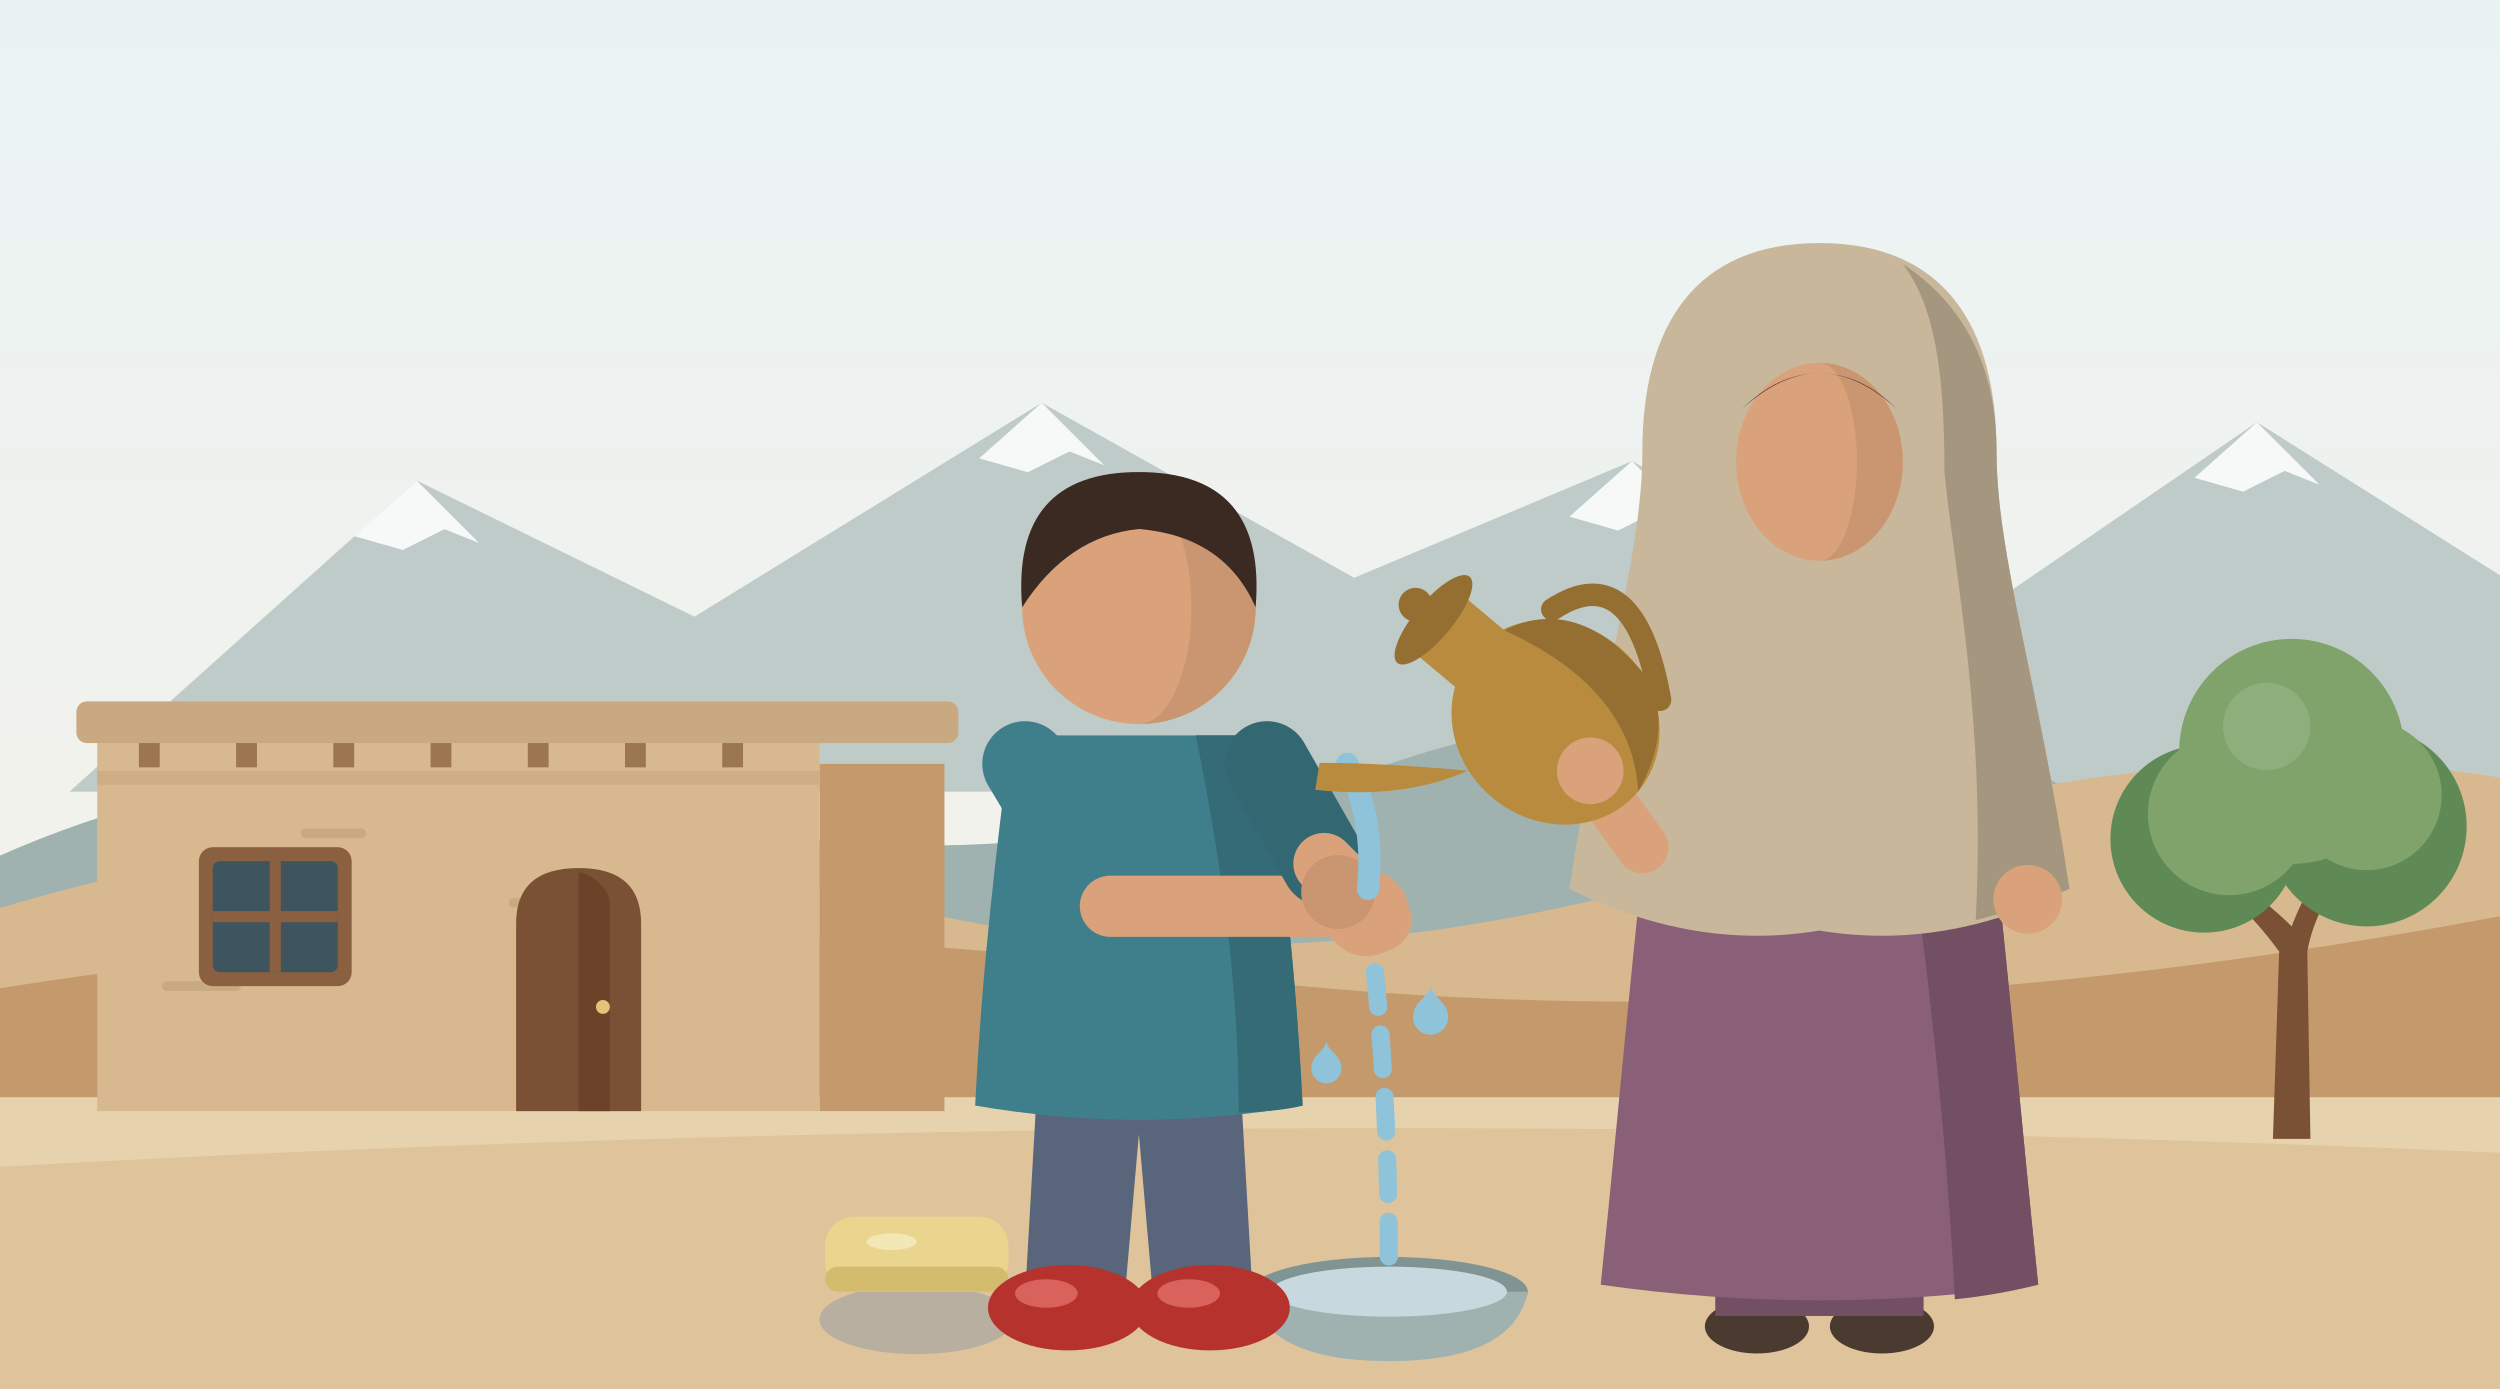
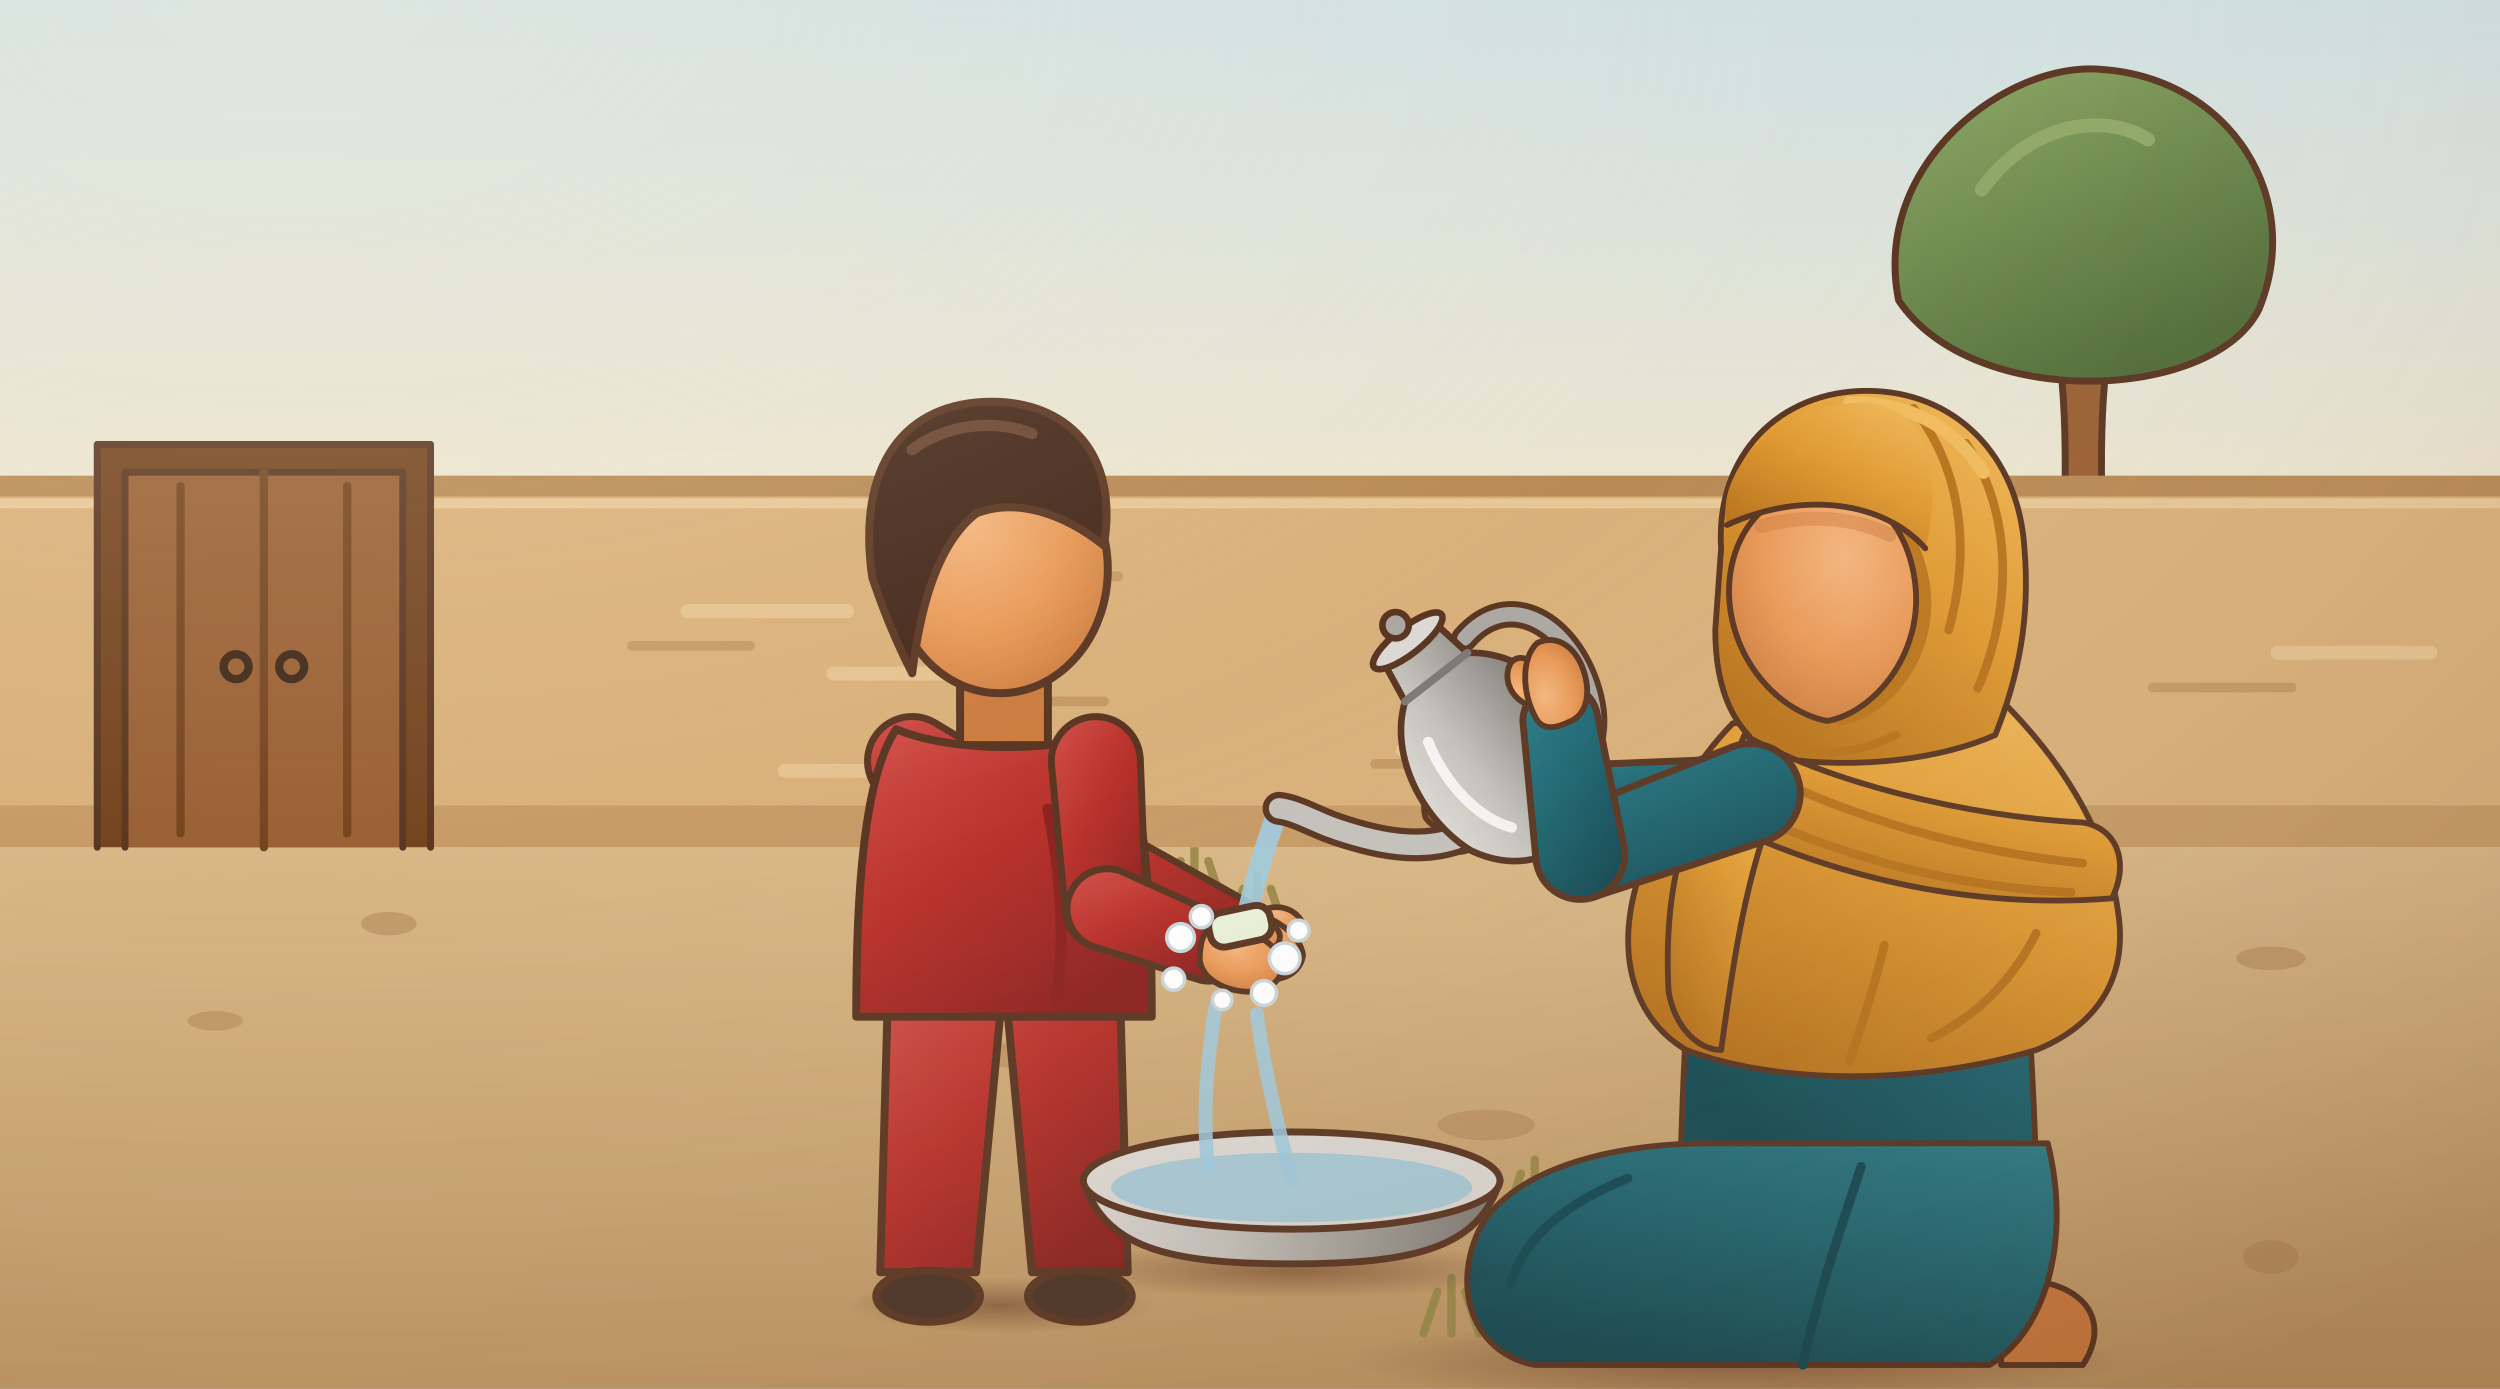
<svg xmlns="http://www.w3.org/2000/svg" viewBox="0 0 360 200">
  <defs>
+     <radialGradient id="lt" cx=".12" cy="0" r="1.25">
+       <stop offset="0" stop-color="#FFF4DC" stop-opacity=".30" />
+       <stop offset=".5" stop-color="#FFF4DC" stop-opacity="0" />
+       <stop offset="1" stop-color="#4A1E08" stop-opacity=".18" />
+     </radialGradient>
+     <radialGradient id="sh">
+       <stop offset="0" stop-color="#3A0E06" stop-opacity=".38" />
+       <stop offset="1" stop-color="#3A0E06" stop-opacity="0" />
+     </radialGradient>
    <linearGradient id="sky" x1="0" y1="0" x2="0" y2="1">
-       <stop offset="0" stop-color="#EAF3F4" />
-       <stop offset="1" stop-color="#F7F1E6" />
+       <stop offset="0" stop-color="#CFE0E3" />
+       <stop offset=".7" stop-color="#F3E6CB" />
+       <stop offset="1" stop-color="#F6E1BC" />
+     </linearGradient>
+     <linearGradient id="gd" x1="0" y1="0" x2="0" y2="1">
+       <stop offset="0" stop-color="#D9B786" />
+       <stop offset="1" stop-color="#BE9663" />
+     </linearGradient>
+     <linearGradient id="lf" x1="0" y1="0" x2=".6" y2="1">
+       <stop offset="0" stop-color="#8FA867" />
+       <stop offset=".5" stop-color="#6E8B4E" />
+       <stop offset="1" stop-color="#4F6B38" />
+     </linearGradient>
+     <radialGradient id="sk" cx=".36" cy=".3" r=".8">
+       <stop offset="0" stop-color="#F4B680" />
+       <stop offset=".55" stop-color="#E99A58" />
+       <stop offset="1" stop-color="#CC7C40" />
+     </radialGradient>
+     <linearGradient id="sc" x1="0" y1="0" x2="0.7" y2="1">
+       <stop offset="0" stop-color="#F2BC5E" />
+       <stop offset=".5" stop-color="#E09A31" />
+       <stop offset="1" stop-color="#B9741D" />
+     </linearGradient>
+     <linearGradient id="te" x1="0" y1="0" x2="0.7" y2="1">
+       <stop offset="0" stop-color="#2B7F8B" />
+       <stop offset=".5" stop-color="#1D6672" />
+       <stop offset="1" stop-color="#124A55" />
+     </linearGradient>
+     <linearGradient id="kr" x1="0" y1="0" x2="0.7" y2="1">
+       <stop offset="0" stop-color="#D2514A" />
+       <stop offset=".5" stop-color="#B8302A" />
+       <stop offset="1" stop-color="#8C2220" />
+     </linearGradient>
+     <linearGradient id="al" x1="0" y1="0" x2="1" y2="0">
+       <stop offset="0" stop-color="#DCD9D4" />
+       <stop offset=".35" stop-color="#C4C1BC" />
+       <stop offset="1" stop-color="#7C7873" />
    </linearGradient>
  </defs>
-   <rect width="360" height="200" fill="url(#sky)" />
-   <path d="M-10 114L10 114L60 69.2L100 88.8L150 58L195 83.2L235 66.4L280 91.6L325 60.8L365 86L400 74.8L380 114Z" fill="#BFCBC9" />
-   <path d="M60 69.2L69 78.2L64 76.2L58 79.2L51 77.2Z" fill="#F7F9F8" />
-   <path d="M150 58L159 67L154 65L148 68L141 66Z" fill="#F7F9F8" />
-   <path d="M235 66.4L244 75.4L239 73.4L233 76.4L226 74.4Z" fill="#F7F9F8" />
-   <path d="M325 60.8L334 69.8L329 67.8L323 70.8L316 68.8Z" fill="#F7F9F8" />
-   <path d="M-10 128Q40 102 90 116T200 110T310 120T370 108V188H-10Z" fill="#9FB2B0" />
-   <path d="M-10 134Q60 110 120 128T250 124T370 114V188H-10Z" fill="#D8B98F" />
-   <path d="M-10 144Q80 128 170 140T370 130V188H-10Z" fill="#C49A6C" />
-   <rect x="0" y="158" width="360" height="42" fill="#E7D2AE" />
-   <path d="M0 168Q180 158 360 166V200H0Z" fill="#DFC49B" />
-   <path d="M118 160h18v-50h-18Z" fill="#C49A6C" />
-   <rect x="14" y="106" width="104" height="54" fill="#D8B98F" />
-   <rect x="11" y="101" width="127" height="6" rx="1.5" fill="#C9A982" />
-   <rect x="20" y="107" width="3" height="3.5" fill="#9C7650" />
-   <rect x="34" y="107" width="3" height="3.5" fill="#9C7650" />
-   <rect x="48" y="107" width="3" height="3.5" fill="#9C7650" />
-   <rect x="62" y="107" width="3" height="3.5" fill="#9C7650" />
-   <rect x="76" y="107" width="3" height="3.5" fill="#9C7650" />
-   <rect x="90" y="107" width="3" height="3.5" fill="#9C7650" />
-   <rect x="104" y="107" width="3" height="3.5" fill="#9C7650" />
-   <rect x="14" y="111" width="104" height="2" fill="#CDAE85" />
-   <path d="M24 142h10M74 130h14M44 120h8" fill="none" stroke="#C9A97F" stroke-width="1.4" stroke-linecap="round" stroke-linejoin="round" />
-   <path d="M74.32 160v-27q0-8 9-8t9 8v27Z" fill="#7A5134" />
-   <path d="M83.32 160v-34.5q4.5 1.5 4.5 5v29.5Z" fill="#6A4329" />
-   <circle cx="86.82" cy="145" r="1" fill="#E3C27A" />
-   <rect x="28.64" y="122" width="22" height="20" rx="2" fill="#8A6040" />
-   <rect x="30.64" y="124" width="18" height="16" rx="1" fill="#3E5560" />
-   <path d="M39.64 124v16M30.64 132h18" fill="none" stroke="#8A6040" stroke-width="1.6" />
-   <g transform="translate(330 164) scale(0.9)">
-     <path d="M-3 0L-2 -30Q-8 -38-12 -40L-10 -42Q-4 -38 0 -34Q3 -42 8 -46L10 -44Q4 -38 2.5 -30L3 0Z" fill="#7A5134" />
-     <circle cx="-14" cy="-48" r="15" fill="#5F8A55" />
-     <circle cx="12" cy="-50" r="16" fill="#5F8A55" />
-     <circle cx="0" cy="-62" r="18" fill="#7FA36B" />
-     <circle cx="-10" cy="-52" r="13" fill="#7FA36B" />
-     <circle cx="12" cy="-55" r="12" fill="#7FA36B" />
-     <circle cx="-4" cy="-66" r="7" fill="#8EAE7C" />
+   <g stroke-linejoin="round" stroke-linecap="round">
+     <rect width="360" height="124" fill="url(#sky)" />
+     <rect y="122" width="360" height="78" fill="url(#gd)" />
+     <ellipse cx="267" cy="183" rx="5" ry="2.4" fill="#B08657" opacity=".55" />
+     <ellipse cx="148" cy="152" rx="7" ry="2.0" fill="#B08657" opacity=".55" />
+     <ellipse cx="56" cy="133" rx="4" ry="1.7" fill="#B08657" opacity=".55" />
+     <ellipse cx="214" cy="162" rx="7" ry="2.2" fill="#B08657" opacity=".55" />
+     <ellipse cx="327" cy="181" rx="4" ry="2.4" fill="#B08657" opacity=".55" />
+     <ellipse cx="31" cy="147" rx="4" ry="1.4" fill="#B08657" opacity=".55" />
+     <ellipse cx="272" cy="156" rx="5" ry="1.8" fill="#B08657" opacity=".55" />
+     <ellipse cx="327" cy="138" rx="5" ry="1.7" fill="#B08657" opacity=".55" />
+     <ellipse cx="259" cy="190" rx="7" ry="1.4" fill="#B08657" opacity=".55" />
+     <path d="M205 192l2-6M209 192v-8M213 192l-2-6" stroke="#9C8B4A" stroke-width="1.2" stroke-linecap="round" fill="none" />
+     <path d="M168 130l2-6M172 130v-8M176 130l-2-6" stroke="#9C8B4A" stroke-width="1.2" stroke-linecap="round" fill="none" />
+     <path d="M217 175l2-6M221 175v-8M225 175l-2-6" stroke="#9C8B4A" stroke-width="1.2" stroke-linecap="round" fill="none" />
+     <path d="M288 134l2-6M292 134v-8M296 134l-2-6" stroke="#9C8B4A" stroke-width="1.2" stroke-linecap="round" fill="none" />
+     <path d="M177 134l2-6M181 134v-8M185 134l-2-6" stroke="#9C8B4A" stroke-width="1.2" stroke-linecap="round" fill="none" />
+     <path d="M240 175l2-6M244 175v-8M248 175l-2-6" stroke="#9C8B4A" stroke-width="1.2" stroke-linecap="round" fill="none" />
+     <path d="M297 80C298 62.5 297 48.5 295 47.24H305C303 48.5 302 62.5 303 80Z" fill="#9A6034" stroke="#5A3622" />
+     <path d="M273.4 43.25C269.41 23.3 289.36 8.7 302.66 10.0C321.28 11.3 331.92 28.62 325.27 44.58C318.62 57.88 284.04 59.21 273.4 43.25Z" fill="url(#lf)" stroke="#5A3622" />
+     <path d="M285.37 27.29C292.02 17.98 302.66 15.9 309.31 20.1" stroke="#8FA867" stroke-width="2" fill="none" stroke-linecap="round" />
+     <rect y="70" width="360" height="52" fill="#D9B07A" />
+     <path d="M0 70H360" stroke="#B88A55" stroke-width="3" />
+     <path d="M0 72.5H360" stroke="#E8C796" stroke-width="1.4" />
+     <path d="M120 97h17" stroke="#E8C796" stroke-width="2" stroke-linecap="round" opacity=".8" />
+     <path d="M202 108h18" stroke="#E8C796" stroke-width="2" stroke-linecap="round" opacity=".8" />
+     <path d="M46 82h14" stroke="#E8C796" stroke-width="2" stroke-linecap="round" opacity=".8" />
+     <path d="M205 96h15" stroke="#E8C796" stroke-width="2" stroke-linecap="round" opacity=".8" />
+     <path d="M113 111h25" stroke="#E8C796" stroke-width="2" stroke-linecap="round" opacity=".8" />
+     <path d="M141 89h17" stroke="#E8C796" stroke-width="2" stroke-linecap="round" opacity=".8" />
+     <path d="M134 91h14" stroke="#E8C796" stroke-width="2" stroke-linecap="round" opacity=".8" />
+     <path d="M328 94h22" stroke="#E8C796" stroke-width="2" stroke-linecap="round" opacity=".8" />
+     <path d="M99 88h23" stroke="#E8C796" stroke-width="2" stroke-linecap="round" opacity=".8" />
+     <path d="M148 101h11" stroke="#B88A55" stroke-width="1.4" stroke-linecap="round" opacity=".6" />
+     <path d="M310 99h20" stroke="#B88A55" stroke-width="1.4" stroke-linecap="round" opacity=".6" />
+     <path d="M198 110h13" stroke="#B88A55" stroke-width="1.4" stroke-linecap="round" opacity=".6" />
+     <path d="M91 93h17" stroke="#B88A55" stroke-width="1.4" stroke-linecap="round" opacity=".6" />
+     <path d="M143 83h18" stroke="#B88A55" stroke-width="1.4" stroke-linecap="round" opacity=".6" />
+     <rect y="116" width="360" height="6" fill="#B88A55" opacity=".55" />
+     <path d="M14 122V64H62V122" fill="#74441F" stroke="#5A3622" />
+     <path d="M18 122V68H58V122" fill="#9A6034" stroke="#5A3622" />
+     <path d="M38 68V122M26 70V120M50 70V120" stroke="#74441F" stroke-width="1.2" />
+     <circle cx="34" cy="96" r="1.8" fill="none" stroke="#3E2818" stroke-width="1.2" />
+     <circle cx="42" cy="96" r="1.8" fill="none" stroke="#3E2818" stroke-width="1.2" />
+     <ellipse cx="250" cy="196" rx="56" ry="6" fill="url(#sh)" />
+     <path d="M282.0 107.1L256.0 109.0A6.4 6.4 0 0 0 256.6 121.8L282.6 121.4A7.14 7.14 0 0 0 282.0 107.1Z" fill="url(#te)" stroke="#5A3622" />
+     <path d="M256.2 109.0L216.1 110.6A5.4 5.4 0 0 0 216.3 121.3L256.4 121.8A6.4 6.4 0 0 0 256.2 109.0Z" fill="url(#te)" stroke="#5A3622" />
+     <g transform="translate(212 116) rotate(179.2) scale(0.84)">
+       <path d="M-3-3C-2.2-7.4 2.2-9 5-7.2C6.4-6.2 6.2-4.2 4.4-3.2Z" fill="url(#sk)" stroke="#5A3622" />
+       <path d="M-5-4C0-6 6-5 8-2C9 1 7 4 3 5C-1 6-5 5-6 2C-7-1-7-3-5-4Z" fill="url(#sk)" stroke="#5A3622" />
+     </g>
+     <g transform="translate(268 84) scale(-0.84 0.84)">
+       <path d="M-38 134C-42 128-40 122-32 120L-24 122V134Z" fill="#CC7C40" stroke="#5A3622" />
+       <path d="M-20 24C-27 44-29 70-30 100H31C30 70 29 44 21 24Z" fill="url(#te)" stroke="#5A3622" />
+       <path d="M-32 96C-36 112-32 128-22 134H56C66 132 70 122 66 112C62 102 46 96 26 96Z" fill="url(#te)" stroke="#5A3622" />
+       <path d="M0 100C4 112 8 124 10 134M40 102C50 106 58 112 60 120" fill="none" stroke="#124A55" stroke-width="1.6" stroke-linecap="round" />
+     </g>
+     <g transform="translate(268 84) scale(-0.84 0.84)">
+       <path d="M-24 20C-34.0 30.0 -42.0 42.0 -44.0 56.0C-46.0 68.0 -40.0 76.0 -30.0 80.0C-10.0 86.0 14.0 86.0 30.0 80.0C40.0 74.0 42.0 62.0 38.0 50.0C34.0 40.0 28 30 22 24Z" fill="url(#sc)" stroke="#5A3622" />
+       <path d="M28.0 44.0C31.0 54.0 31.0 64.0 29.0 74.0M-30.0 60.0C-26.0 68.0 -20.0 74.0 -12.0 78.0M-4.0 62.0C-2.0 70.0 0.0 76.0 2.0 82.0" fill="none" stroke="#B9741D" stroke-width="1.5" stroke-linecap="round" />
+       <path d="M22 28C30.0 38.0 34.0 52.0 33.0 70.0C32.0 76.0 28.0 80.0 24.0 80.0C22.0 66.0 20.0 50.0 14 36Z" fill="url(#sc)" stroke="#5A3622" />
+       <path d="M24-6C25-22 14-33-1-33C-16-33-27-22-28-6C-29 6-27 16-23 26C-14 30 0 32 14 30C22 26 25 18 25 8Z" fill="url(#sc)" stroke="#5A3622" />
+       <path d="M-18-24C-26-12-26 4-20 18M-9-30C-17-20-19-6-15 8" fill="none" stroke="#B9741D" stroke-width="1.5" stroke-linecap="round" />
+       <path d="M-21-19C-15-28-7-31 2-31" fill="none" stroke="#F2BC5E" stroke-width="2.2" stroke-linecap="round" />
+       <g transform="translate(6 3) rotate(6)">
+         <path d="M0-19.5C10-19.5 16.5-11 16.5-1C16.5 9 10 18 2 20.5C-6 20-15.5 11-15.5-1C-15.5-12-9-19.5 0-19.5Z" fill="#B9741D" transform="translate(-2.5 1)" opacity=".9" />
+         <path d="M0-19.5C10-19.5 16.5-11 16.5-1C16.5 9 10 18 2 20.5C-6 20-15.5 11-15.5-1C-15.5-12-9-19.5 0-19.5Z" fill="url(#sk)" stroke="#5A3622" />
+       </g>
+       <path d="M-11-6C-4-14 10-16 23-10C25-18 16-31-1-31C-12-30-14-18-11-6Z" fill="url(#sc)" />
+       <path d="M-11-6C-4-14 10-16 23-10" fill="none" stroke="#5A3622" stroke-width="1" stroke-linecap="round" />
+       <path d="M-4.9-10.7C1.2-13.7 9.1-14.4 17.1-12.2" fill="none" stroke="#CC7C40" stroke-width="2.4" stroke-linecap="round" opacity=".45" transform="translate(0 2.4)" />
+       <path d="M-6 26C2 30 10 30 18 26" fill="none" stroke="#B9741D" stroke-width="1.4" stroke-linecap="round" />
+       <path d="M20 26C6 34.0 -18.0 40.0 -38.0 41.0C-44.0 42.0 -46.0 48.0 -43.0 54.0C-18.0 56.0 6 50.0 26 40.0Z" fill="url(#sc)" stroke="#5A3622" />
+       <path d="M18 32.0C2 40.0 -18.0 46.0 -38.0 48.0M22 38.0C6 46.0 -14.0 52.0 -36.0 53.0" fill="none" stroke="#B9741D" stroke-width="1.5" stroke-linecap="round" />
+     </g>
+     <ellipse cx="144" cy="188" rx="22" ry="4" fill="url(#sh)" />
+     <path d="M128.2 115.2L147.1 125.0A5.8 5.8 0 0 0 152.7 114.9L134.5 104.0A6.4 6.4 0 0 0 128.2 115.2Z" fill="url(#kr)" stroke="#5A3622" />
+     <path d="M147.3 125.1L175.1 138.4A4.83 4.83 0 0 0 179.5 129.8L152.6 114.8A5.8 5.8 0 0 0 147.3 125.1Z" fill="url(#kr)" stroke="#5A3622" />
+     <g transform="translate(181 136) rotate(27.3) scale(0.828)">
+       <path d="M-3-3C-2.2-7.4 2.2-9 5-7.2C6.4-6.2 6.2-4.2 4.4-3.2Z" fill="url(#sk)" stroke="#5A3622" />
+       <path d="M-5-4C0-6 6-5 8-2C9 1 7 4 3 5C-1 6-5 5-6 2C-7-1-7-3-5-4Z" fill="url(#sk)" stroke="#5A3622" />
+     </g>
+     <g transform="translate(144 82) scale(1.15 1.15)">
+       <path d="M-14 52L-15 88H-3L0 56ZM1 56L4 88H16L15 52Z" fill="url(#kr)" stroke="#5A3622" />
+       <path d="M-5 10H6V22H-5Z" fill="#CC7C40" stroke="#5A3622" />
+       <path d="M-13 20C-17 26-18 40-18 56H19C19 40 18 26 14 20C8 23-6 23-13 20Z" fill="url(#kr)" stroke="#5A3622" />
+       <path d="M6 30C8 40 8 48 7 54" fill="none" stroke="#8C2220" stroke-width="1.4" stroke-linecap="round" />
+       <ellipse cx="-9" cy="91" rx="6.5" ry="3.2" fill="#4A3326" stroke="#5A3622" />
+       <ellipse cx="10" cy="91" rx="6.5" ry="3.2" fill="#4A3326" stroke="#5A3622" />
+     </g>
+     <g transform="translate(144 82) scale(1.15 1.15)">
+       <ellipse cx="0" cy="0" rx="13.5" ry="15.5" fill="url(#sk)" stroke="#5A3622" />
+       <path d="M13 -3C15 -15 8-21-1-21C-12-21-18-13-16 1C-14 7-12 11-11 13C-10 5-8-3-3-7C2-9 8-7 13-3Z" fill="#44281A" stroke="#5A3622" />
+       <path d="M4-17C-1-19-7-18-11-15" stroke="#6A4430" stroke-width="1.4" fill="none" stroke-linecap="round" />
+     </g>
+     <ellipse cx="186" cy="183" rx="33.0" ry="4" fill="url(#sh)" />
+     <path d="M156 170C159 179.6 168.0 182 186 182C204.0 182 213 179.6 216 170Z" fill="url(#al)" stroke="#5A3622" />
+     <ellipse cx="186" cy="170" rx="30" ry="7" fill="#DCD9D4" stroke="#5A3622" />
+     <ellipse cx="186" cy="171" rx="26" ry="5" fill="#A9CBD8" />
+     <path d="M184.2 116.4C182.2 121.4 180 129 179 135" fill="none" stroke="#9FCBE0" stroke-width="3" stroke-linecap="round" opacity=".9" />
+     <path d="M181 146C182 154 184 162 186 170M175 145C174 152 173 160 174 168" fill="none" stroke="#9FCBE0" stroke-width="2" stroke-linecap="round" opacity=".85" />
+     <path d="M151.4 110.0L153.4 131.2A5.8 5.8 0 0 0 165.0 130.4L164.2 109.2A6.4 6.4 0 0 0 151.4 110.0Z" fill="url(#kr)" stroke="#5A3622" />
+     <path d="M157.1 136.2L172.4 141.0A4.83 4.83 0 0 0 175.9 132.0L161.3 125.4A5.8 5.8 0 0 0 157.1 136.2Z" fill="url(#kr)" stroke="#5A3622" />
+     <g transform="translate(178 138) rotate(20.9) scale(0.828)">
+       <path d="M-3-3C-2.2-7.4 2.2-9 5-7.2C6.4-6.2 6.2-4.2 4.4-3.2Z" fill="url(#sk)" stroke="#5A3622" />
+       <path d="M-5-4C0-6 6-5 8-2C9 1 7 4 3 5C-1 6-5 5-6 2C-7-1-7-3-5-4Z" fill="url(#sk)" stroke="#5A3622" />
+     </g>
+     <rect x="174" y="131" width="9" height="5" rx="2" transform="rotate(-12 178 133)" fill="#E9F0D8" stroke="#5A3622" />
+     <circle cx="170" cy="135" r="2" fill="#FFFFFF" stroke="#C9D6DC" stroke-width=".5" />
+     <circle cx="173" cy="132" r="1.6" fill="#FFFFFF" stroke="#C9D6DC" stroke-width=".5" />
+     <circle cx="185" cy="138" r="2.2" fill="#FFFFFF" stroke="#C9D6DC" stroke-width=".5" />
+     <circle cx="187" cy="134" r="1.5" fill="#FFFFFF" stroke="#C9D6DC" stroke-width=".5" />
+     <circle cx="182" cy="143" r="1.8" fill="#FFFFFF" stroke="#C9D6DC" stroke-width=".5" />
+     <circle cx="169" cy="141" r="1.6" fill="#FFFFFF" stroke="#C9D6DC" stroke-width=".5" />
+     <circle cx="176" cy="144" r="1.4" fill="#FFFFFF" stroke="#C9D6DC" stroke-width=".5" />
+     <g transform="translate(215 108) rotate(-38) scale(0.95)">
+       <path d="M-9 8C-17 7-22 1-26-5C-28-8-29-11-31-13" fill="none" stroke="#5A3622" stroke-width="5" stroke-linecap="round" />
+       <path d="M-9 8C-17 7-22 1-26-5C-28-8-29-11-31-13" fill="none" stroke="#C4C1BC" stroke-width="3.1" stroke-linecap="round" />
+       <path d="M7-16C17-18 21-8 17 2C15 7 12 9 9 10" fill="none" stroke="#5A3622" stroke-width="4" stroke-linecap="round" />
+       <path d="M7-16C17-18 21-8 17 2C15 7 12 9 9 10" fill="none" stroke="#ABA7A2" stroke-width="2.2" stroke-linecap="round" />
+       <path d="M-5-20H5L6-14C13-9 15 2 12 10C9 16 4 18 0 18C-4 18-9 16-12 10C-15 2-13-9-6-14Z" fill="url(#al)" stroke="#5A3622" />
+       <path d="M-6-14H6" stroke="#7C7873" stroke-width="1.2" />
+       <ellipse cx="0" cy="-21" rx="6.5" ry="2" fill="#DCD9D4" stroke="#5A3622" />
+       <circle cx="0" cy="-24" r="2" fill="#ABA7A2" stroke="#5A3622" />
+       <path d="M-7-7C-9 0-8 7-5 11" fill="none" stroke="#FFFFFF" stroke-width="1.6" stroke-linecap="round" opacity=".8" />
+     </g>
+     <path d="M249.6 107.5L225.4 117.1A6.4 6.4 0 0 0 229.7 129.1L254.5 121.0A7.14 7.14 0 0 0 249.6 107.5Z" fill="url(#te)" stroke="#5A3622" />
+     <path d="M233.9 122.2L229.9 102.4A5.4 5.4 0 0 0 219.3 103.9L221.2 124.0A6.4 6.4 0 0 0 233.9 122.2Z" fill="url(#te)" stroke="#5A3622" />
+     <g transform="translate(224 99) rotate(-98.4) scale(0.84)">
+       <path d="M-3-3C-2.2-7.4 2.2-9 5-7.2C6.4-6.2 6.2-4.2 4.4-3.2Z" fill="url(#sk)" stroke="#5A3622" />
+       <path d="M-5-4C0-6 6-5 8-2C9 1 7 4 3 5C-1 6-5 5-6 2C-7-1-7-3-5-4Z" fill="url(#sk)" stroke="#5A3622" />
+     </g>
  </g>
-   <ellipse cx="200" cy="186" rx="20" ry="5" fill="#7F9493" />
-   <path d="M180 186Q182 196 200 196Q218 196 220 186Z" fill="#9FB2B0" />
-   <ellipse cx="200" cy="186" rx="17" ry="3.6" fill="#C7D9DE" />
-   <ellipse cx="132" cy="190" rx="14" ry="5" fill="#B8AFA0" />
-   <g transform="translate(132 186) scale(1.2)">
-     <rect x="-11" y="-9" width="22" height="9" rx="3.5" fill="#E9D58E" />
-     <rect x="-11" y="-3" width="22" height="3" rx="1.5" fill="#D3BC6E" />
-     <ellipse cx="-3" cy="-6" rx="3" ry="1" fill="#F4E7B6" />
-   </g>
-   <g transform="translate(164 192) scale(2.05)">
-     <ellipse cx="-4.5" cy="-1.5" rx="3.6" ry="2" fill="#4A3A30" />
-     <ellipse cx="4.5" cy="-1.5" rx="3.6" ry="2" fill="#4A3A30" />
-     <path d="M-7 -20L-8 -2.5H-1L0 -14L1 -2.5H8L7 -20Z" fill="#58657B" />
-     <path d="M-9 -42C-10 -34-11 -26-11.5 -16Q0 -14 11.5 -16C11 -26 10 -34 9 -42Z" fill="#3F7F8C" />
-     <path d="M4 -42C6 -32 7 -24 7 -15.5Q10 -15.6 11.5 -16C11 -26 10 -34 9 -42Z" fill="#356B77" />
-     <circle cx="0" cy="-51" r="8.2" fill="#D9A27A" />
-     <path d="M0 -59.2A8.2 8.2 0 0 1 0 -42.8A3.69 8.2 0 0 0 0 -59.2Z" fill="#C99671" />
-     <path d="M-8.2 -51Q-9 -60.5 0 -60.5Q9 -60.5 8.2 -51Q6 -56 0 -56.5Q-5 -56-8.2 -51Z" fill="#3B2A22" />
-     <path d="M-8 -40Q-5 -35 -2 -30" fill="none" stroke="#3F7F8C" stroke-width="6" stroke-linecap="round" />
-     <path d="M-2 -30L14 -30" fill="none" stroke="#D9A27A" stroke-width="4.3" stroke-linecap="round" />
-     <path d="M9 -40Q11 -36.5 13 -33" fill="none" stroke="#336872" stroke-width="6" stroke-linecap="round" />
-     <path d="M13 -33L17 -29" fill="none" stroke="#D9A27A" stroke-width="4.3" stroke-linecap="round" />
-     <circle cx="16" cy="-29.5" r="3" fill="#D9A27A" />
-     <circle cx="14" cy="-31" r="2.6" fill="#C99671" />
-     <ellipse cx="-5" cy="-1.8" rx="5.6" ry="3" fill="#B6322D" />
-     <ellipse cx="5" cy="-1.8" rx="5.6" ry="3" fill="#B6322D" />
-     <ellipse cx="-6.5" cy="-2.8" rx="2.2" ry="1" fill="#D9625C" />
-     <ellipse cx="3.5" cy="-2.8" rx="2.2" ry="1" fill="#D9625C" />
-   </g>
-   <path d="M194 110Q198 118 197 128" fill="none" stroke="#8FC3DA" stroke-width="3.2" stroke-linecap="round" stroke-linejoin="round" />
-   <path d="M198 140Q200 160 200 182" fill="none" stroke="#8FC3DA" stroke-width="2.6" stroke-linecap="round" stroke-linejoin="round" stroke-dasharray="5 4" />
-   <path d="M206 142C206.38 143.75 208.52 144.21 208.52 146.48A2.52 2.52 0 1 1 203.48 146.48C203.48 144.21 205.62 143.75 206 142Z" fill="#8FC3DA" />
-   <path d="M191 150C191.32 151.5 193.16 151.9 193.16 153.84A2.16 2.16 0 1 1 188.84 153.84C188.84 151.9 190.68 151.5 191 150Z" fill="#8FC3DA" />
-   <g transform="translate(262 194) scale(1.5)">
-     <ellipse cx="-6" cy="-2" rx="5" ry="2.6" fill="#4A3A30" />
-     <ellipse cx="6" cy="-2" rx="5" ry="2.6" fill="#4A3A30" />
-     <path d="M-10 -10H10V-3H-10Z" fill="#734F64" />
-     <path d="M-14 -70C-17 -50-19 -25-21 -6Q0 -3 21 -6C19 -25 17 -50 14 -70Z" fill="#8A5F78" />
-     <path d="M5 -70C9 -50 12 -25 13 -4.6Q17 -5 21 -6C19 -25 17 -50 14 -70Z" fill="#734F64" />
-     <path d="M-13 -70C-15 -58-16 -50-17 -42H17C16 -50 15 -58 13 -70Z" fill="#8A5F78" />
-     <path d="M0 -106C-12 -106-17 -98-17 -86C-17 -76-21 -64-24 -44Q-12 -38 0 -40Q12 -38 24 -44C21 -64 17 -76 17 -86C17 -98 12 -106 0 -106Z" fill="#C9B79C" />
-     <path d="M8 -104C14 -100 17 -94 17 -86C17 -76 21 -64 24 -44Q19 -42 15 -41C16 -60 13 -74 12 -84C12 -94 11 -100 8 -104Z" fill="#A4967F" />
-     <ellipse cx="0" cy="-85" rx="8" ry="9.5" fill="#D9A27A" />
-     <path d="M0 -94.5A8 9.5 0 0 1 0 -75.5A3.6 9.5 0 0 0 0 -94.5Z" fill="#C99671" />
-     <path d="M-7.5 -90Q0 -97 7.5 -90Q4 -93.5 0 -93.5Q-4 -93.5-7.5 -90Z" fill="#3B2A22" />
-     <path d="M-14 -62Q-20 -58 -17 -48" fill="none" stroke="#C9B79C" stroke-width="7" stroke-linecap="round" />
-     <path d="M-17 -48L-22 -55" fill="none" stroke="#D9A27A" stroke-width="5" stroke-linecap="round" />
-     <circle cx="20" cy="-43" r="3.3" fill="#D9A27A" />
-   </g>
-   <g transform="translate(224 104) rotate(-50) scale(1.35)">
-     <path d="M-8 -3Q-16 -6-22 -15L-19.5 -16.5Q-14 -10-6 2Z" fill="#B98B3E" />
-     <ellipse cx="0" cy="0" rx="10.5" ry="11.5" fill="#B98B3E" />
-     <path d="M4 -10.5Q12 -7 10 4Q8 10 0 11.5Q8 4 4 -10.5Z" fill="#946F31" />
-     <rect x="-4" y="-17" width="8" height="7" fill="#B98B3E" />
-     <ellipse cx="0" cy="-17" rx="6" ry="2" fill="#946F31" />
-     <circle cx="0" cy="-19.5" r="1.8" fill="#946F31" />
-     <path d="M9 -8Q19 -5 9 7" fill="none" stroke="#946F31" stroke-width="2.4" stroke-linecap="round" stroke-linejoin="round" />
-   </g>
-   <circle cx="229" cy="111" r="4.8" fill="#D9A27A" />
+   <rect width="360" height="200" fill="url(#lt)" />
</svg>
